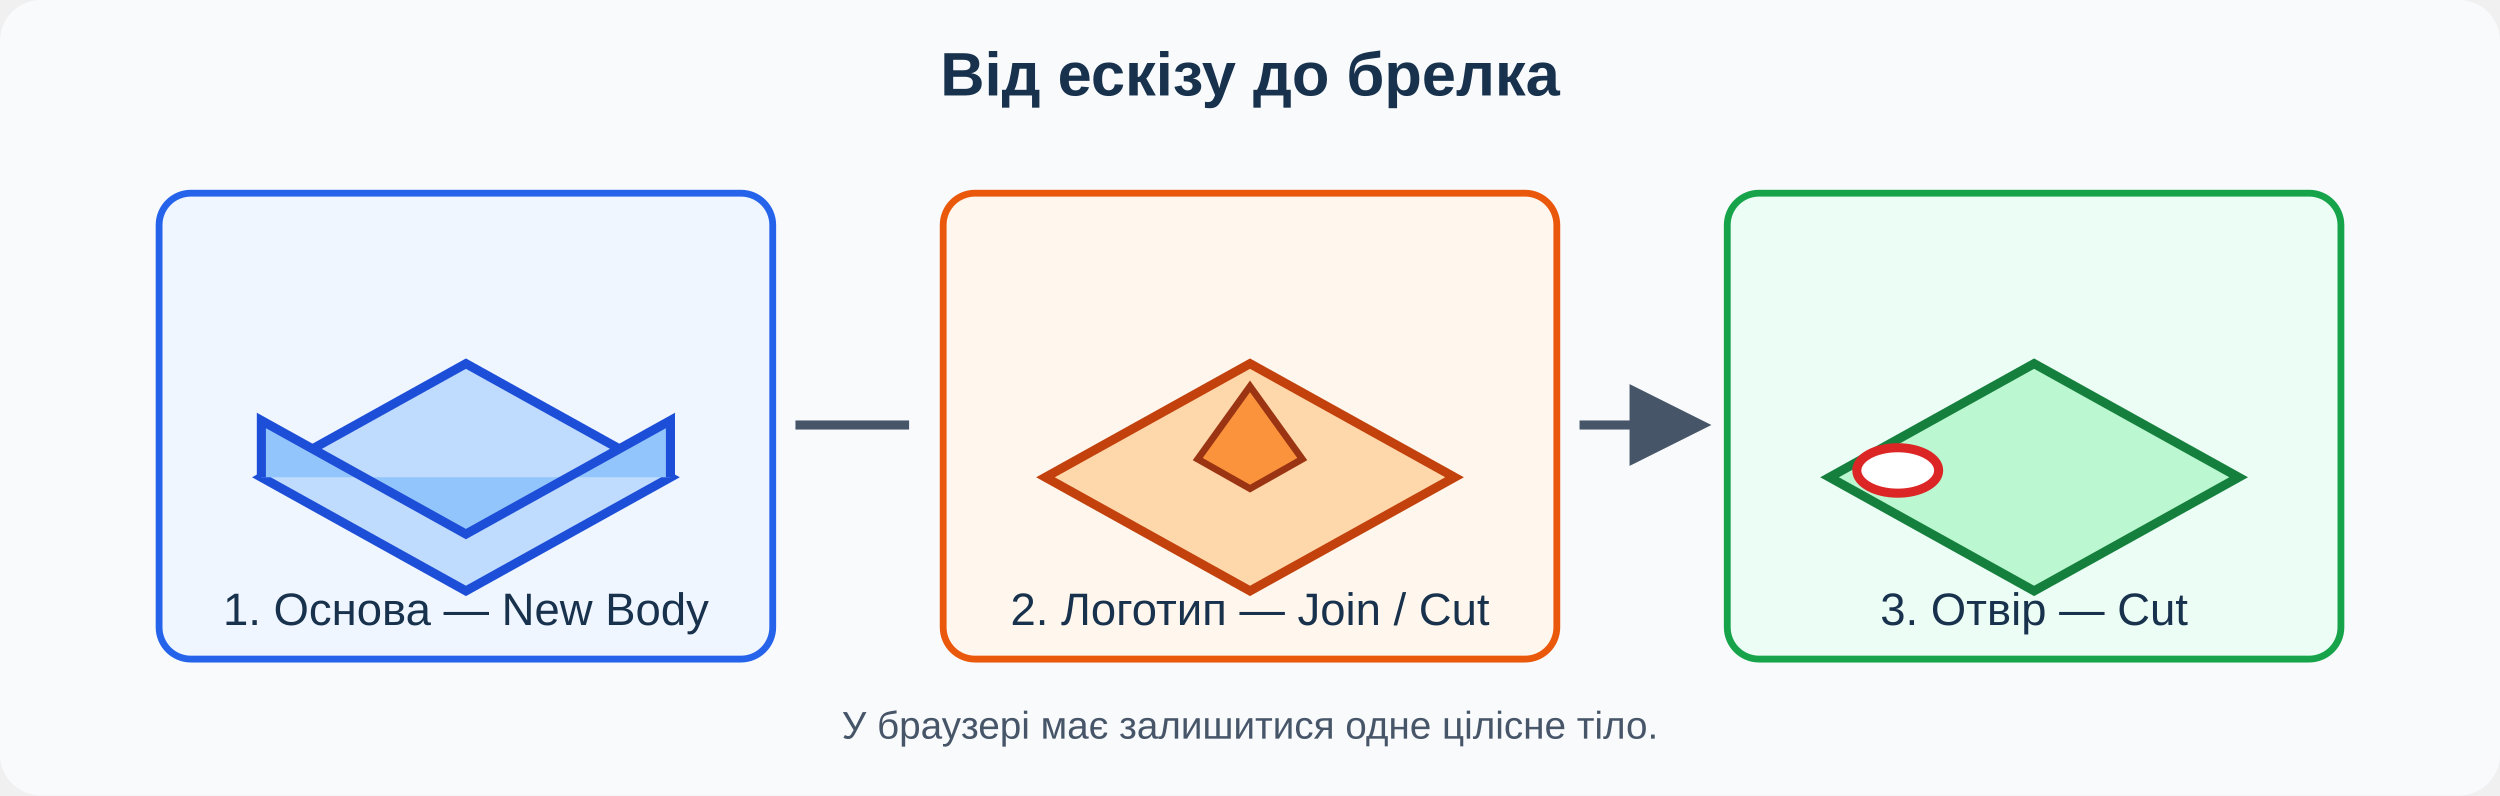
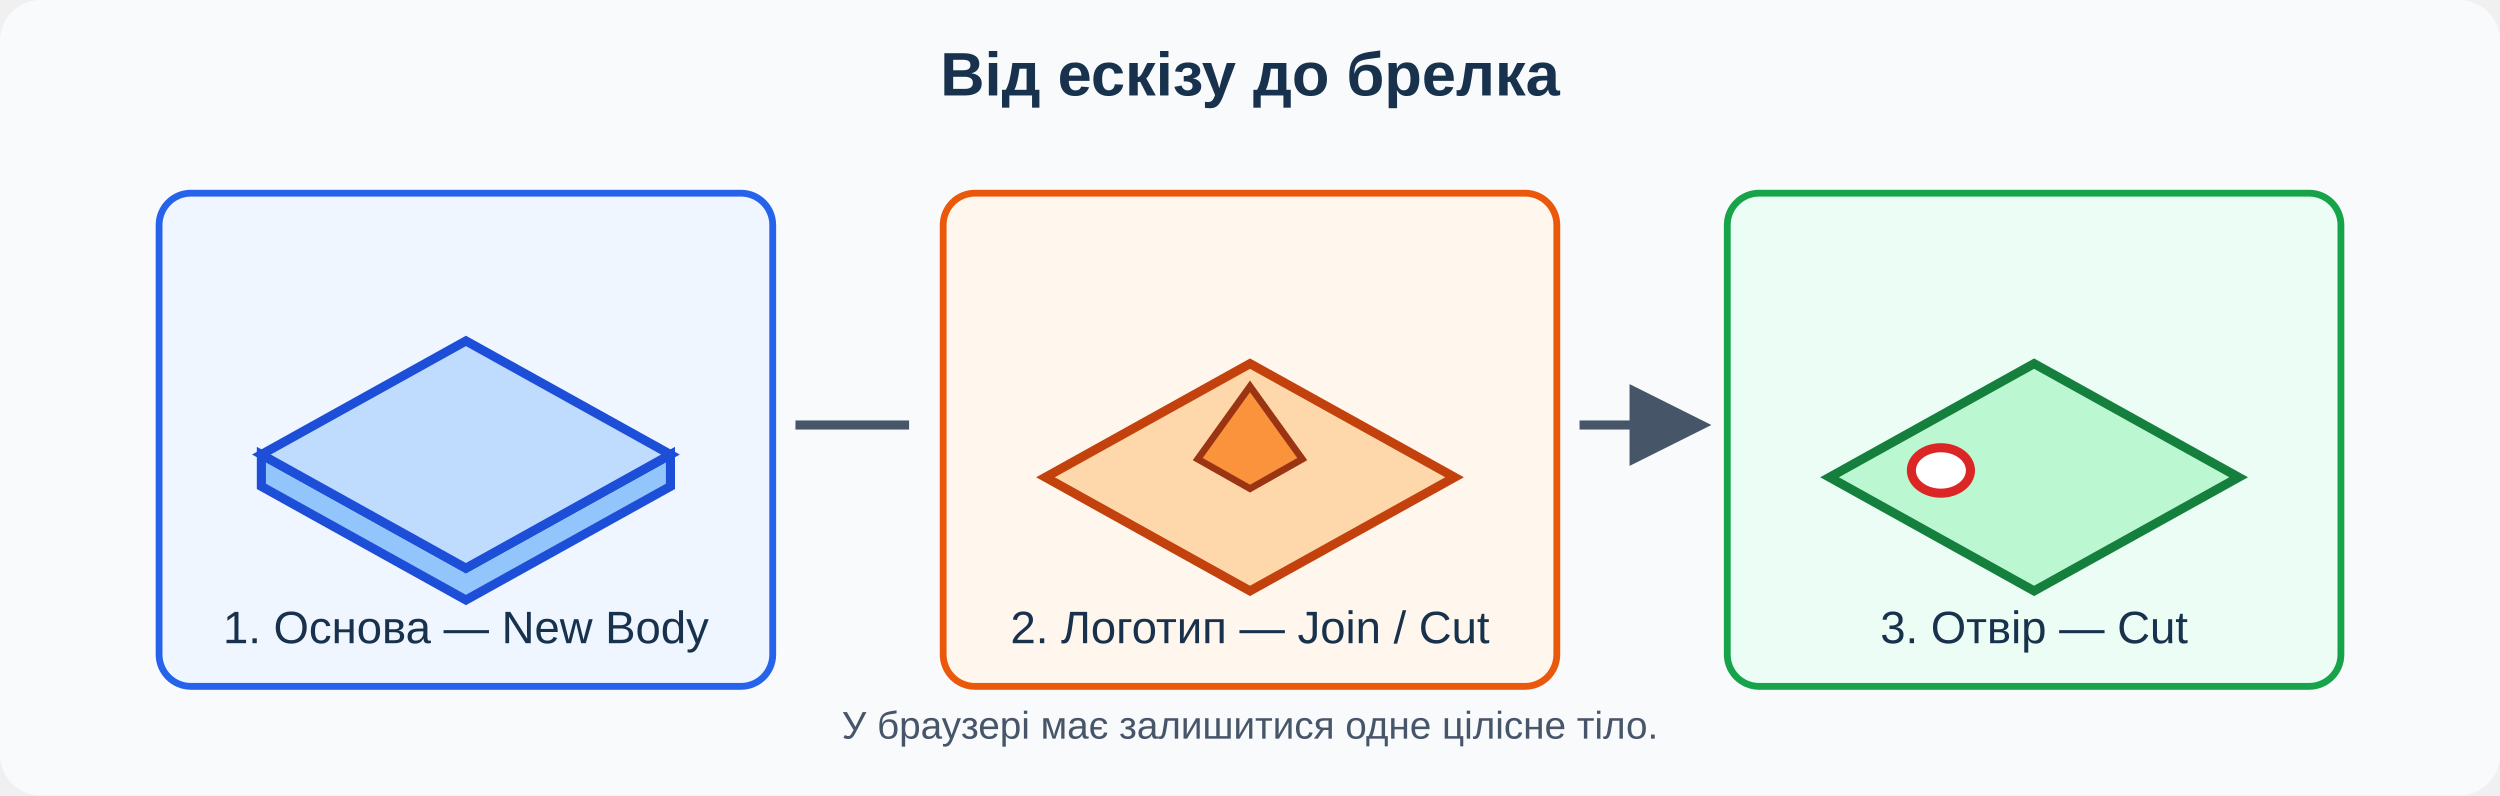
<svg xmlns="http://www.w3.org/2000/svg" viewBox="0 0 1100 350" role="img" aria-labelledby="title desc">
  <defs>
    <marker id="a" markerWidth="9" markerHeight="9" refX="7" refY="4.5" orient="auto">
      <path d="M0 0L9 4.5L0 9Z" fill="#475569" />
    </marker>
  </defs>
  <rect width="1100" height="350" rx="18" fill="#f8fafc" />
  <text x="550" y="42" text-anchor="middle" font-family="Arial, sans-serif" font-size="27" font-weight="700" fill="#18324d">Від ескізу до брелка</text>
  <g font-family="Arial, sans-serif" text-anchor="middle">
    <g transform="translate(70 85)">
-       <rect width="270" height="205" rx="14" fill="#eff6ff" stroke="#2563eb" stroke-width="3" />
-       <path d="M45 125l90-50 90 50-90 50z" fill="#bfdbfe" stroke="#1d4ed8" stroke-width="4" />
-       <path d="M45 125v-25l90 50 90-50v25" fill="#93c5fd" stroke="#1d4ed8" stroke-width="4" />
-       <text x="135" y="190" font-size="20" fill="#18324d">1. Основа — New Body</text>
+       <rect width="270" height="217" rx="14" fill="#eff6ff" stroke="#2563eb" stroke-width="3" />
+       <path d="M45 115l90 50 90-50v14l-90 50-90-50Z" fill="#93c5fd" stroke="#1d4ed8" stroke-width="4" />
+       <path d="M45 115l90-50 90 50-90 50Z" fill="#bfdbfe" stroke="#1d4ed8" stroke-width="4" />
+       <text x="135" y="198" text-anchor="middle" font-size="20" fill="#18324d">1. Основа — New Body</text>
    </g>
    <g transform="translate(415 85)">
-       <rect width="270" height="205" rx="14" fill="#fff7ed" stroke="#ea580c" stroke-width="3" />
+       <rect width="270" height="217" rx="14" fill="#fff7ed" stroke="#ea580c" stroke-width="3" />
      <path d="M45 125l90-50 90 50-90 50z" fill="#fed7aa" stroke="#c2410c" stroke-width="4" />
      <path d="M112 117l23-32 23 32-23 13z" fill="#fb923c" stroke="#9a3412" stroke-width="3" />
-       <text x="135" y="190" font-size="20" fill="#18324d">2. Логотип — Join / Cut</text>
+       <text x="135" y="198" text-anchor="middle" font-size="20" fill="#18324d">2. Логотип — Join / Cut</text>
    </g>
    <g transform="translate(760 85)">
-       <rect width="270" height="205" rx="14" fill="#ecfdf5" stroke="#16a34a" stroke-width="3" />
+       <rect width="270" height="217" rx="14" fill="#ecfdf5" stroke="#16a34a" stroke-width="3" />
      <path d="M45 125l90-50 90 50-90 50z" fill="#bbf7d0" stroke="#15803d" stroke-width="4" />
-       <ellipse cx="75" cy="122" rx="18" ry="10" fill="#fff" stroke="#dc2626" stroke-width="4" />
-       <text x="135" y="190" font-size="20" fill="#18324d">3. Отвір — Cut</text>
+       <ellipse cx="94" cy="122" rx="13" ry="10" fill="#fff" stroke="#dc2626" stroke-width="4" />
+       <text x="135" y="198" text-anchor="middle" font-size="20" fill="#18324d">3. Отвір — Cut</text>
    </g>
  </g>
  <path d="M350 187h50M695 187h50" stroke="#475569" stroke-width="4" marker-end="url(#a)" />
  <text x="550" y="325" text-anchor="middle" font-family="Arial, sans-serif" font-size="17" fill="#475569">У браузері має залишитися одне цілісне тіло.</text>
</svg>
